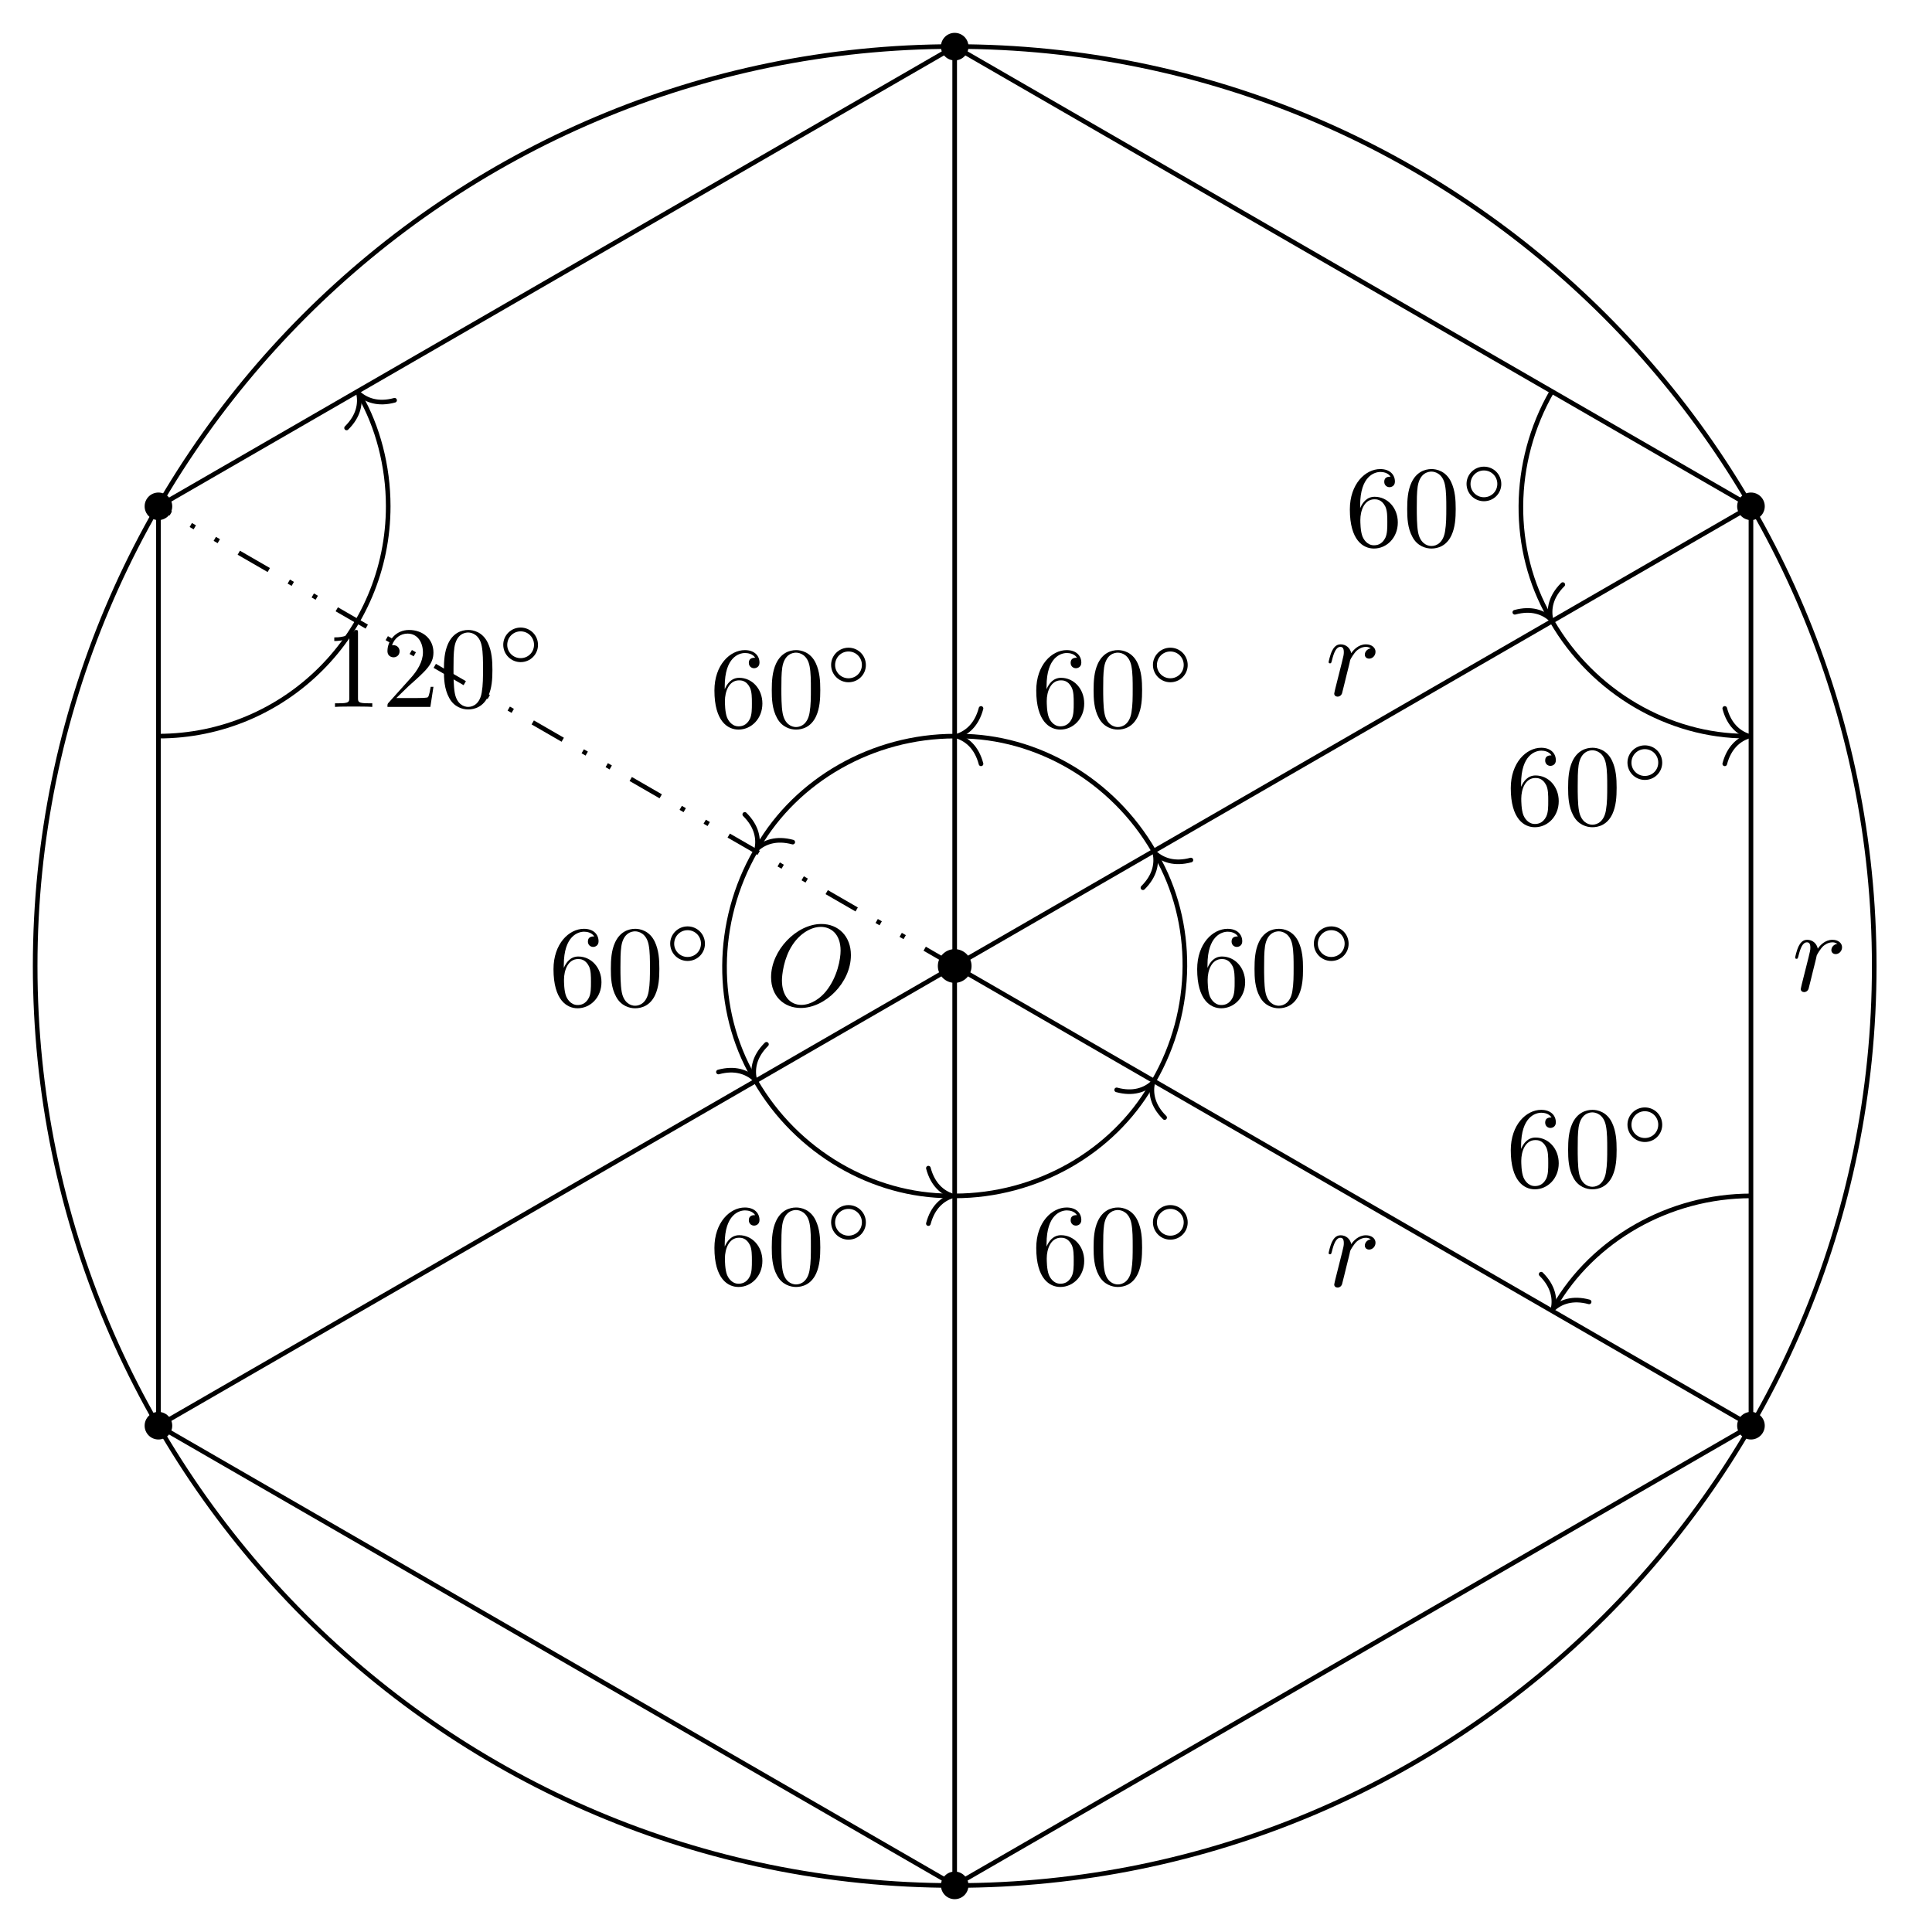
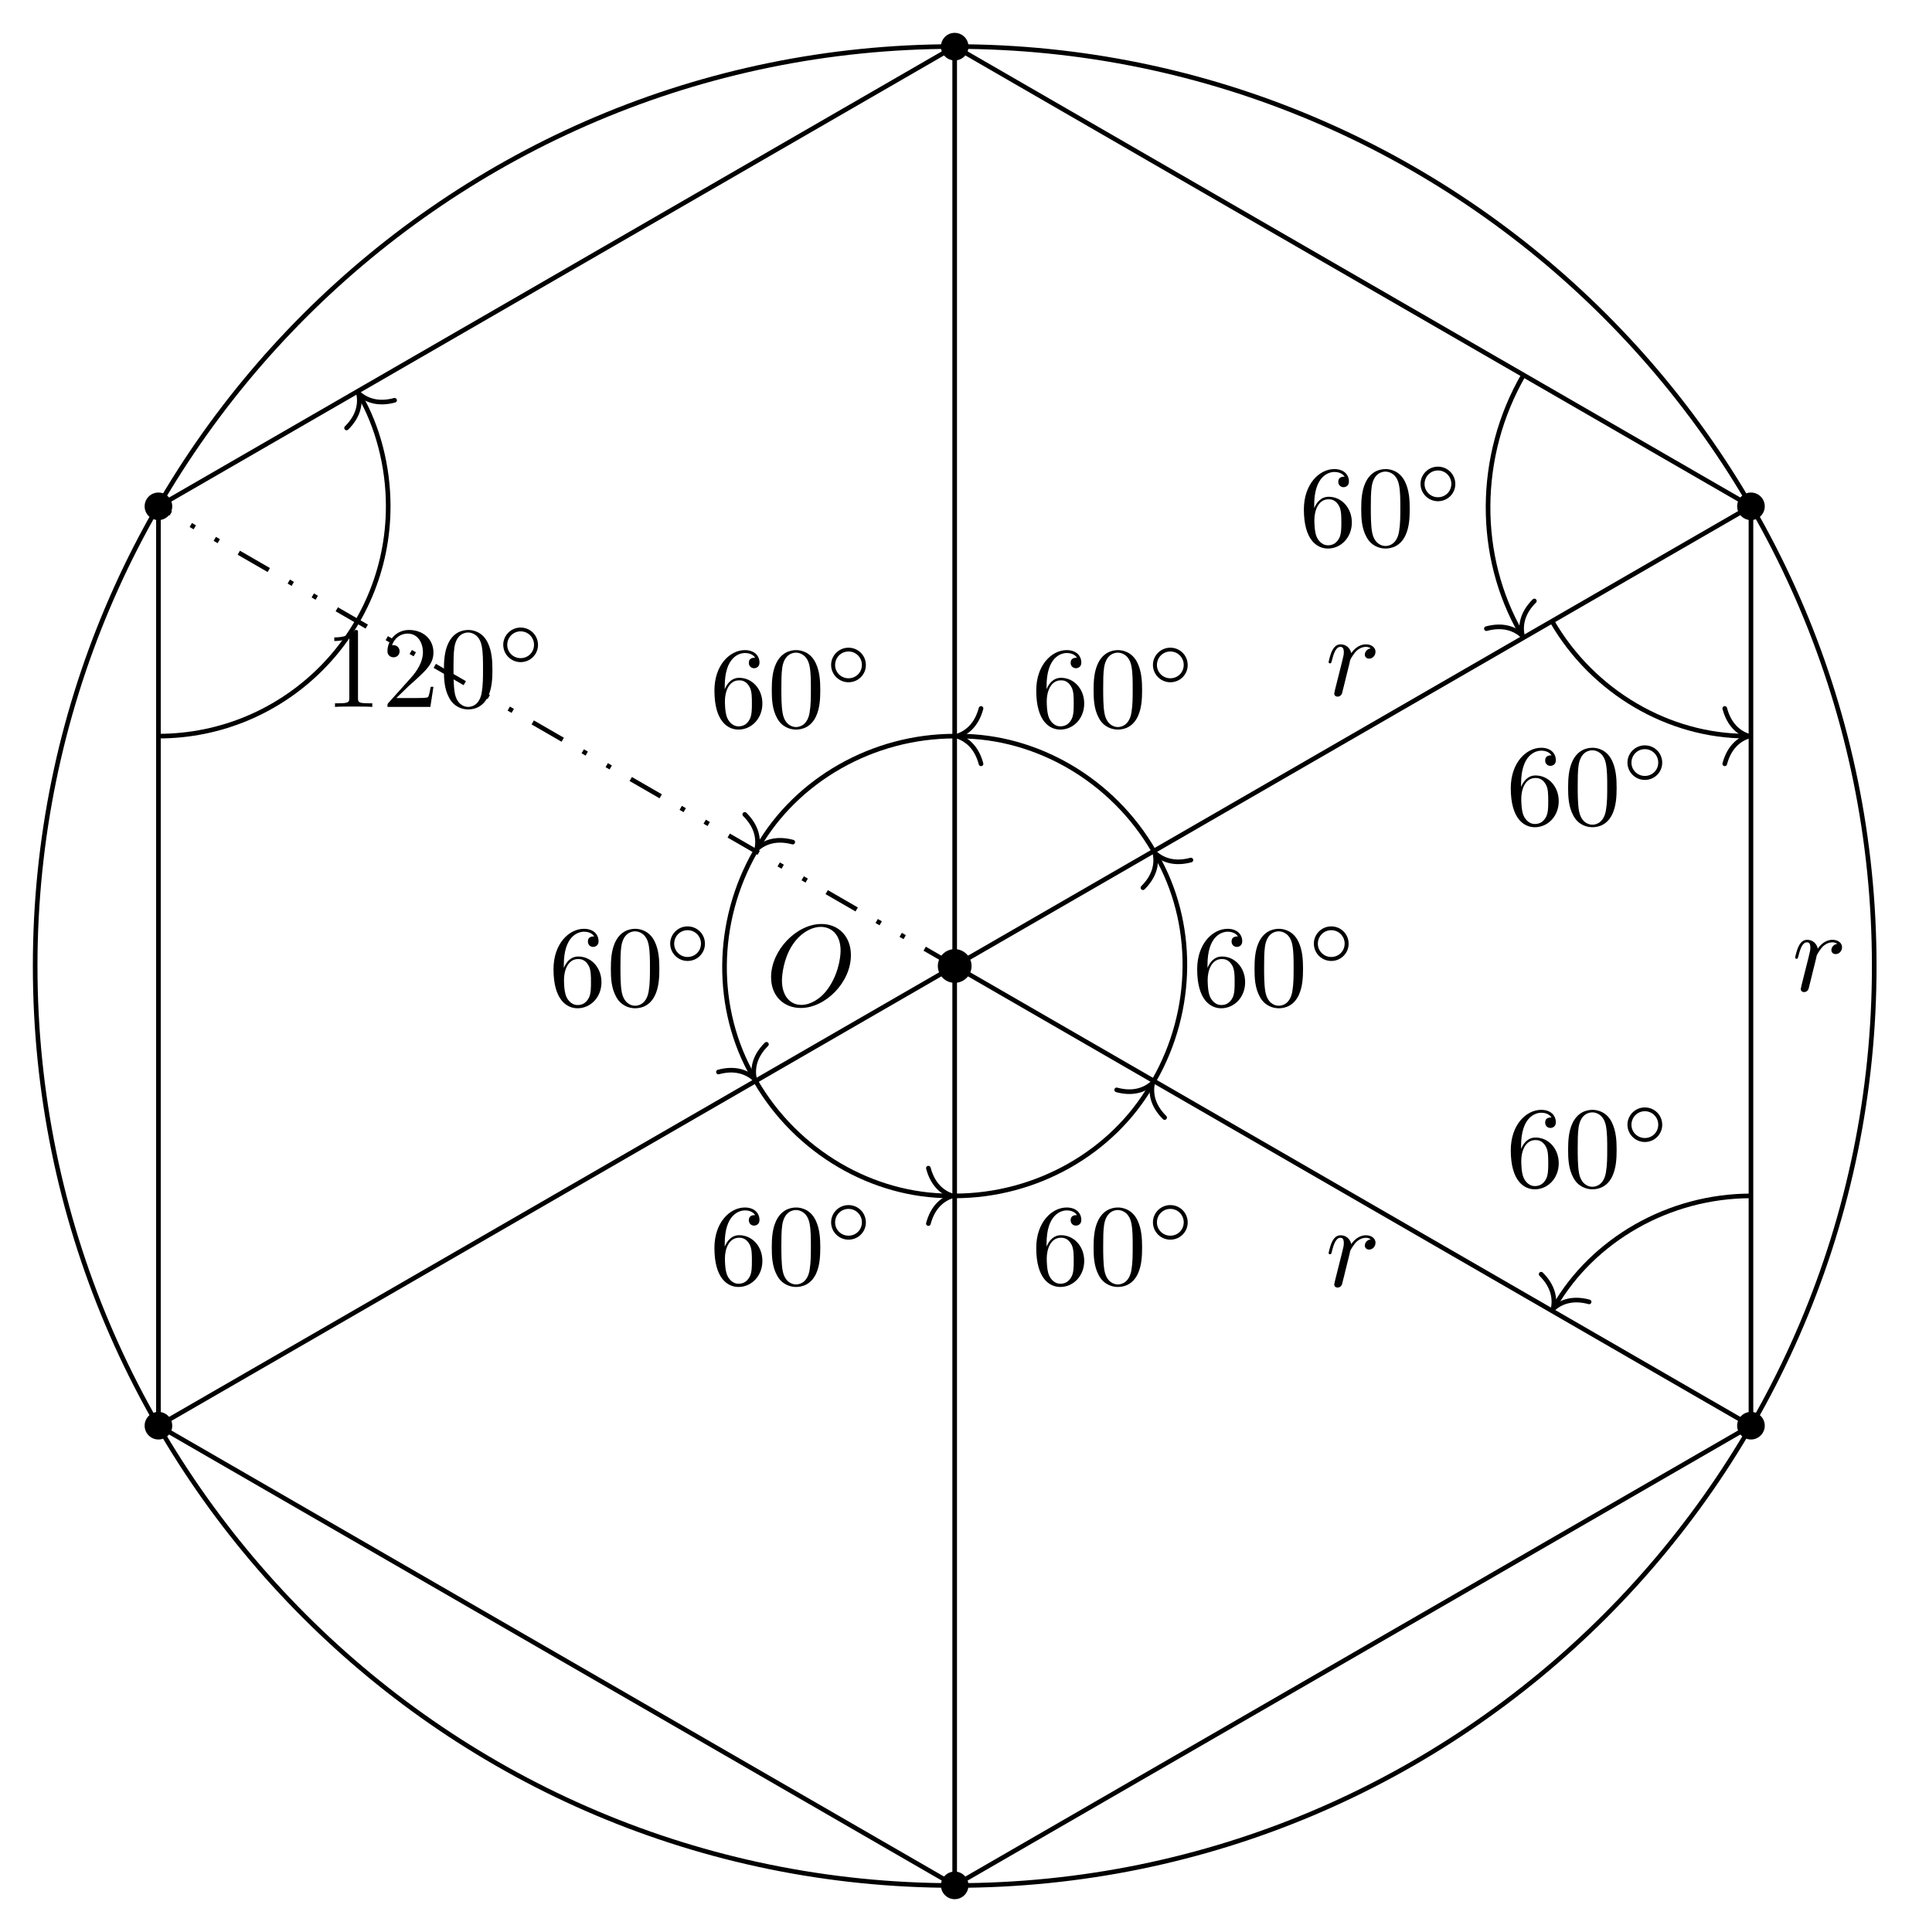
<svg xmlns="http://www.w3.org/2000/svg" xmlns:xlink="http://www.w3.org/1999/xlink" width="165.578pt" height="166.771pt" viewBox="0 0 165.578 166.771">
  <defs>
    <g>
      <g id="glyph-0-0">
        <path d="M 7.375 -4.344 C 7.375 -5.953 6.312 -7.031 4.828 -7.031 C 2.688 -7.031 0.484 -4.766 0.484 -2.438 C 0.484 -0.781 1.609 0.219 3.047 0.219 C 5.156 0.219 7.375 -1.969 7.375 -4.344 Z M 3.094 -0.047 C 2.109 -0.047 1.422 -0.844 1.422 -2.156 C 1.422 -2.609 1.562 -4.062 2.328 -5.219 C 3.016 -6.266 3.984 -6.781 4.781 -6.781 C 5.594 -6.781 6.484 -6.219 6.484 -4.734 C 6.484 -4.016 6.219 -2.469 5.234 -1.234 C 4.75 -0.625 3.938 -0.047 3.094 -0.047 Z M 3.094 -0.047 " />
      </g>
      <g id="glyph-0-1">
        <path d="M 0.875 -0.594 C 0.844 -0.438 0.781 -0.203 0.781 -0.156 C 0.781 0.016 0.922 0.109 1.078 0.109 C 1.203 0.109 1.375 0.031 1.453 -0.172 C 1.469 -0.203 1.797 -1.562 1.844 -1.75 C 1.922 -2.078 2.109 -2.766 2.156 -3.047 C 2.203 -3.172 2.484 -3.641 2.719 -3.859 C 2.797 -3.922 3.094 -4.188 3.516 -4.188 C 3.781 -4.188 3.922 -4.062 3.938 -4.062 C 3.641 -4.016 3.422 -3.781 3.422 -3.516 C 3.422 -3.359 3.531 -3.172 3.797 -3.172 C 4.062 -3.172 4.344 -3.406 4.344 -3.766 C 4.344 -4.109 4.031 -4.406 3.516 -4.406 C 2.875 -4.406 2.438 -3.922 2.25 -3.641 C 2.156 -4.094 1.797 -4.406 1.328 -4.406 C 0.875 -4.406 0.688 -4.016 0.594 -3.844 C 0.422 -3.5 0.297 -2.906 0.297 -2.875 C 0.297 -2.766 0.391 -2.766 0.406 -2.766 C 0.516 -2.766 0.516 -2.781 0.578 -3 C 0.75 -3.703 0.953 -4.188 1.312 -4.188 C 1.469 -4.188 1.609 -4.109 1.609 -3.734 C 1.609 -3.516 1.578 -3.406 1.453 -2.891 Z M 0.875 -0.594 " />
      </g>
      <g id="glyph-1-0">
        <path d="M 1.312 -3.266 L 1.312 -3.516 C 1.312 -6.031 2.547 -6.391 3.062 -6.391 C 3.297 -6.391 3.719 -6.328 3.938 -5.984 C 3.781 -5.984 3.391 -5.984 3.391 -5.547 C 3.391 -5.234 3.625 -5.078 3.844 -5.078 C 4 -5.078 4.312 -5.172 4.312 -5.562 C 4.312 -6.156 3.875 -6.641 3.047 -6.641 C 1.766 -6.641 0.422 -5.359 0.422 -3.156 C 0.422 -0.484 1.578 0.219 2.5 0.219 C 3.609 0.219 4.562 -0.719 4.562 -2.031 C 4.562 -3.297 3.672 -4.25 2.562 -4.25 C 1.891 -4.25 1.516 -3.75 1.312 -3.266 Z M 2.5 -0.062 C 1.875 -0.062 1.578 -0.656 1.516 -0.812 C 1.328 -1.281 1.328 -2.078 1.328 -2.25 C 1.328 -3.031 1.656 -4.031 2.547 -4.031 C 2.719 -4.031 3.172 -4.031 3.484 -3.406 C 3.656 -3.047 3.656 -2.531 3.656 -2.047 C 3.656 -1.562 3.656 -1.062 3.484 -0.703 C 3.188 -0.109 2.734 -0.062 2.5 -0.062 Z M 2.5 -0.062 " />
      </g>
      <g id="glyph-1-1">
        <path d="M 4.578 -3.188 C 4.578 -3.984 4.531 -4.781 4.188 -5.516 C 3.734 -6.484 2.906 -6.641 2.5 -6.641 C 1.891 -6.641 1.172 -6.375 0.75 -5.453 C 0.438 -4.766 0.391 -3.984 0.391 -3.188 C 0.391 -2.438 0.422 -1.547 0.844 -0.781 C 1.266 0.016 2 0.219 2.484 0.219 C 3.016 0.219 3.781 0.016 4.219 -0.938 C 4.531 -1.625 4.578 -2.406 4.578 -3.188 Z M 2.484 0 C 2.094 0 1.5 -0.25 1.328 -1.203 C 1.219 -1.797 1.219 -2.719 1.219 -3.312 C 1.219 -3.953 1.219 -4.609 1.297 -5.141 C 1.484 -6.328 2.234 -6.422 2.484 -6.422 C 2.812 -6.422 3.469 -6.234 3.656 -5.25 C 3.766 -4.688 3.766 -3.938 3.766 -3.312 C 3.766 -2.562 3.766 -1.891 3.656 -1.25 C 3.5 -0.297 2.938 0 2.484 0 Z M 2.484 0 " />
      </g>
      <g id="glyph-1-2">
        <path d="M 2.938 -6.375 C 2.938 -6.625 2.938 -6.641 2.703 -6.641 C 2.078 -6 1.203 -6 0.891 -6 L 0.891 -5.688 C 1.094 -5.688 1.672 -5.688 2.188 -5.953 L 2.188 -0.781 C 2.188 -0.422 2.156 -0.312 1.266 -0.312 L 0.953 -0.312 L 0.953 0 C 1.297 -0.031 2.156 -0.031 2.562 -0.031 C 2.953 -0.031 3.828 -0.031 4.172 0 L 4.172 -0.312 L 3.859 -0.312 C 2.953 -0.312 2.938 -0.422 2.938 -0.781 Z M 2.938 -6.375 " />
      </g>
      <g id="glyph-1-3">
        <path d="M 1.266 -0.766 L 2.328 -1.797 C 3.875 -3.172 4.469 -3.703 4.469 -4.703 C 4.469 -5.844 3.578 -6.641 2.359 -6.641 C 1.234 -6.641 0.5 -5.719 0.5 -4.828 C 0.5 -4.281 1 -4.281 1.031 -4.281 C 1.203 -4.281 1.547 -4.391 1.547 -4.812 C 1.547 -5.062 1.359 -5.328 1.016 -5.328 C 0.938 -5.328 0.922 -5.328 0.891 -5.312 C 1.109 -5.969 1.656 -6.328 2.234 -6.328 C 3.141 -6.328 3.562 -5.516 3.562 -4.703 C 3.562 -3.906 3.078 -3.125 2.516 -2.5 L 0.609 -0.375 C 0.5 -0.266 0.5 -0.234 0.5 0 L 4.203 0 L 4.469 -1.734 L 4.234 -1.734 C 4.172 -1.438 4.109 -1 4 -0.844 C 3.938 -0.766 3.281 -0.766 3.062 -0.766 Z M 1.266 -0.766 " />
      </g>
      <g id="glyph-2-0">
        <path d="M 3.531 -1.734 C 3.531 -2.578 2.859 -3.234 2.031 -3.234 C 1.203 -3.234 0.531 -2.562 0.531 -1.75 C 0.531 -0.906 1.219 -0.25 2.031 -0.25 C 2.875 -0.25 3.531 -0.922 3.531 -1.734 Z M 2.031 -0.594 C 1.375 -0.594 0.875 -1.125 0.875 -1.734 C 0.875 -2.391 1.391 -2.906 2.031 -2.906 C 2.688 -2.906 3.188 -2.375 3.188 -1.75 C 3.188 -1.094 2.672 -0.594 2.031 -0.594 Z M 2.031 -0.594 " />
      </g>
    </g>
    <clipPath id="clip-0">
      <path clip-rule="nonzero" d="M 0 0 L 165.578 0 L 165.578 166.77 L 0 166.77 Z M 0 0 " />
    </clipPath>
    <clipPath id="clip-1">
      <path clip-rule="nonzero" d="M 8 0 L 157 0 L 157 166.77 L 8 166.77 Z M 8 0 " />
    </clipPath>
  </defs>
  <g clip-path="url(#clip-0)">
    <path fill="none" stroke-width="0.399" stroke-linecap="butt" stroke-linejoin="miter" stroke="rgb(0%, 0%, 0%)" stroke-opacity="1" stroke-miterlimit="10" d="M 79.369 -0.001 C 79.369 43.835 43.834 79.37 -0.002 79.37 C -43.838 79.37 -79.369 43.835 -79.369 -0.001 C -79.369 -43.837 -43.838 -79.372 -0.002 -79.372 C 43.834 -79.372 79.369 -43.837 79.369 -0.001 Z M 79.369 -0.001 " transform="matrix(1, 0, 0, -1, 82.404, 83.386)" />
  </g>
  <g clip-path="url(#clip-1)">
    <path fill="none" stroke-width="0.399" stroke-linecap="butt" stroke-linejoin="miter" stroke="rgb(0%, 0%, 0%)" stroke-opacity="1" stroke-miterlimit="10" d="M -0.002 79.363 L -68.728 39.679 L -68.728 -39.68 L -0.002 -79.36 L 68.729 -39.68 L 68.729 39.679 Z M -0.002 79.363 " transform="matrix(1, 0, 0, -1, 82.404, 83.386)" />
  </g>
  <path fill="none" stroke-width="0.399" stroke-linecap="butt" stroke-linejoin="miter" stroke="rgb(0%, 0%, 0%)" stroke-opacity="1" stroke-miterlimit="10" d="M -0.002 -0.001 L -0.002 79.363 " transform="matrix(1, 0, 0, -1, 82.404, 83.386)" />
  <path fill="none" stroke-width="0.399" stroke-linecap="butt" stroke-linejoin="miter" stroke="rgb(0%, 0%, 0%)" stroke-opacity="1" stroke-dasharray="2.989 1.993 0.399 1.993 0.399 1.993" stroke-miterlimit="10" d="M -0.002 -0.001 L -68.728 39.679 " transform="matrix(1, 0, 0, -1, 82.404, 83.386)" />
  <path fill="none" stroke-width="0.399" stroke-linecap="butt" stroke-linejoin="miter" stroke="rgb(0%, 0%, 0%)" stroke-opacity="1" stroke-miterlimit="10" d="M -0.002 -0.001 L -68.728 -39.68 " transform="matrix(1, 0, 0, -1, 82.404, 83.386)" />
  <path fill="none" stroke-width="0.399" stroke-linecap="butt" stroke-linejoin="miter" stroke="rgb(0%, 0%, 0%)" stroke-opacity="1" stroke-miterlimit="10" d="M -0.002 -0.001 L -0.002 -79.36 " transform="matrix(1, 0, 0, -1, 82.404, 83.386)" />
  <path fill="none" stroke-width="0.399" stroke-linecap="butt" stroke-linejoin="miter" stroke="rgb(0%, 0%, 0%)" stroke-opacity="1" stroke-miterlimit="10" d="M -0.002 -0.001 L 68.729 -39.68 " transform="matrix(1, 0, 0, -1, 82.404, 83.386)" />
  <path fill="none" stroke-width="0.399" stroke-linecap="butt" stroke-linejoin="miter" stroke="rgb(0%, 0%, 0%)" stroke-opacity="1" stroke-miterlimit="10" d="M -0.002 -0.001 L 68.729 39.679 " transform="matrix(1, 0, 0, -1, 82.404, 83.386)" />
  <path fill-rule="nonzero" fill="rgb(0%, 0%, 0%)" fill-opacity="1" d="M 83.594 4.023 C 83.594 3.367 83.062 2.836 82.402 2.836 C 81.746 2.836 81.215 3.367 81.215 4.023 C 81.215 4.684 81.746 5.215 82.402 5.215 C 83.062 5.215 83.594 4.684 83.594 4.023 Z M 83.594 4.023 " />
  <path fill-rule="nonzero" fill="rgb(0%, 0%, 0%)" fill-opacity="1" d="M 14.867 43.707 C 14.867 43.047 14.332 42.516 13.676 42.516 C 13.016 42.516 12.484 43.047 12.484 43.707 C 12.484 44.363 13.016 44.895 13.676 44.895 C 14.332 44.895 14.867 44.363 14.867 43.707 Z M 14.867 43.707 " />
  <path fill-rule="nonzero" fill="rgb(0%, 0%, 0%)" fill-opacity="1" d="M 14.867 123.066 C 14.867 122.41 14.332 121.875 13.676 121.875 C 13.016 121.875 12.484 122.41 12.484 123.066 C 12.484 123.723 13.016 124.258 13.676 124.258 C 14.332 124.258 14.867 123.723 14.867 123.066 Z M 14.867 123.066 " />
  <path fill-rule="nonzero" fill="rgb(0%, 0%, 0%)" fill-opacity="1" d="M 83.594 162.746 C 83.594 162.09 83.062 161.555 82.402 161.555 C 81.746 161.555 81.215 162.09 81.215 162.746 C 81.215 163.406 81.746 163.938 82.402 163.938 C 83.062 163.938 83.594 163.406 83.594 162.746 Z M 83.594 162.746 " />
  <path fill-rule="nonzero" fill="rgb(0%, 0%, 0%)" fill-opacity="1" d="M 152.324 123.066 C 152.324 122.41 151.789 121.875 151.133 121.875 C 150.477 121.875 149.941 122.41 149.941 123.066 C 149.941 123.723 150.477 124.258 151.133 124.258 C 151.789 124.258 152.324 123.723 152.324 123.066 Z M 152.324 123.066 " />
  <path fill-rule="nonzero" fill="rgb(0%, 0%, 0%)" fill-opacity="1" d="M 152.324 43.707 C 152.324 43.047 151.789 42.516 151.133 42.516 C 150.477 42.516 149.941 43.047 149.941 43.707 C 149.941 44.363 150.477 44.895 151.133 44.895 C 151.789 44.895 152.324 44.363 152.324 43.707 Z M 152.324 43.707 " />
  <g fill="rgb(0%, 0%, 0%)" fill-opacity="1">
    <use xlink:href="#glyph-0-0" x="66.071" y="86.79" />
  </g>
  <path fill-rule="nonzero" fill="rgb(0%, 0%, 0%)" fill-opacity="1" stroke-width="0.399" stroke-linecap="butt" stroke-linejoin="miter" stroke="rgb(0%, 0%, 0%)" stroke-opacity="1" stroke-miterlimit="10" d="M 1.256 -0.001 C 1.256 0.695 0.694 1.257 -0.002 1.257 C -0.693 1.257 -1.256 0.695 -1.256 -0.001 C -1.256 -0.692 -0.693 -1.255 -0.002 -1.255 C 0.694 -1.255 1.256 -0.692 1.256 -0.001 Z M 1.256 -0.001 " transform="matrix(1, 0, 0, -1, 82.404, 83.386)" />
  <g fill="rgb(0%, 0%, 0%)" fill-opacity="1">
    <use xlink:href="#glyph-0-1" x="114.382" y="60.026" />
  </g>
  <g fill="rgb(0%, 0%, 0%)" fill-opacity="1">
    <use xlink:href="#glyph-0-1" x="114.382" y="111.035" />
  </g>
  <g fill="rgb(0%, 0%, 0%)" fill-opacity="1">
    <use xlink:href="#glyph-0-1" x="154.651" y="85.53" />
  </g>
  <path fill="none" stroke-width="0.399" stroke-linecap="butt" stroke-linejoin="miter" stroke="rgb(0%, 0%, 0%)" stroke-opacity="1" stroke-miterlimit="10" d="M -0.002 19.843 C -7.088 19.843 -13.638 16.058 -16.986 10.265 " transform="matrix(1, 0, 0, -1, 82.404, 83.386)" />
  <path fill="none" stroke-width="0.399" stroke-linecap="round" stroke-linejoin="round" stroke="rgb(0%, 0%, 0%)" stroke-opacity="1" stroke-miterlimit="10" d="M -2.074 2.39 C -1.694 0.958 -0.85 0.277 0 0.001 C -0.849 -0.278 -1.694 -0.955 -2.074 -2.392 " transform="matrix(-0.49998, 0.86601, 0.86601, 0.49998, 65.31962, 73.29242)" />
  <g fill="rgb(0%, 0%, 0%)" fill-opacity="1">
    <use xlink:href="#glyph-1-0" x="61.243" y="62.759" />
    <use xlink:href="#glyph-1-1" x="66.224" y="62.759" />
  </g>
  <g fill="rgb(0%, 0%, 0%)" fill-opacity="1">
    <use xlink:href="#glyph-2-0" x="71.206" y="59.143" />
  </g>
  <path fill="none" stroke-width="0.399" stroke-linecap="butt" stroke-linejoin="miter" stroke="rgb(0%, 0%, 0%)" stroke-opacity="1" stroke-miterlimit="10" d="M -17.185 9.921 C -20.728 3.784 -20.728 -3.782 -17.384 -9.575 " transform="matrix(1, 0, 0, -1, 82.404, 83.386)" />
  <path fill="none" stroke-width="0.399" stroke-linecap="round" stroke-linejoin="round" stroke="rgb(0%, 0%, 0%)" stroke-opacity="1" stroke-miterlimit="10" d="M -2.071 2.392 C -1.692 0.955 -0.851 0.28 -0.001 0.001 C -0.849 -0.28 -1.695 -0.956 -2.073 -2.393 " transform="matrix(0.49998, 0.86601, 0.86601, -0.49998, 65.12037, 93.13447)" />
  <g fill="rgb(0%, 0%, 0%)" fill-opacity="1">
    <use xlink:href="#glyph-1-0" x="47.353" y="86.816" />
    <use xlink:href="#glyph-1-1" x="52.334" y="86.816" />
  </g>
  <g fill="rgb(0%, 0%, 0%)" fill-opacity="1">
    <use xlink:href="#glyph-2-0" x="57.316" y="83.2" />
  </g>
  <path fill="none" stroke-width="0.399" stroke-linecap="butt" stroke-linejoin="miter" stroke="rgb(0%, 0%, 0%)" stroke-opacity="1" stroke-miterlimit="10" d="M -17.185 -9.923 C -13.638 -16.059 -7.088 -19.844 -0.4 -19.844 " transform="matrix(1, 0, 0, -1, 82.404, 83.386)" />
  <path fill="none" stroke-width="0.399" stroke-linecap="round" stroke-linejoin="round" stroke="rgb(0%, 0%, 0%)" stroke-opacity="1" stroke-miterlimit="10" d="M -2.072 2.393 C -1.693 0.955 -0.849 0.279 -0.002 -0.002 C -0.849 -0.279 -1.693 -0.955 -2.072 -2.392 " transform="matrix(1, 0, 0, -1, 82.20475, 103.2287)" />
  <g fill="rgb(0%, 0%, 0%)" fill-opacity="1">
    <use xlink:href="#glyph-1-0" x="61.243" y="110.873" />
    <use xlink:href="#glyph-1-1" x="66.224" y="110.873" />
  </g>
  <g fill="rgb(0%, 0%, 0%)" fill-opacity="1">
    <use xlink:href="#glyph-2-0" x="71.206" y="107.258" />
  </g>
  <path fill="none" stroke-width="0.399" stroke-linecap="butt" stroke-linejoin="miter" stroke="rgb(0%, 0%, 0%)" stroke-opacity="1" stroke-miterlimit="10" d="M -0.002 -19.844 C 7.088 -19.844 13.639 -16.059 16.987 -10.266 " transform="matrix(1, 0, 0, -1, 82.404, 83.386)" />
  <path fill="none" stroke-width="0.399" stroke-linecap="round" stroke-linejoin="round" stroke="rgb(0%, 0%, 0%)" stroke-opacity="1" stroke-miterlimit="10" d="M -2.071 2.39 C -1.695 0.957 -0.852 0.279 -0.001 -0 C -0.85 -0.279 -1.695 -0.956 -2.071 -2.391 " transform="matrix(0.49998, -0.86601, -0.86601, -0.49998, 99.48838, 93.47958)" />
  <g fill="rgb(0%, 0%, 0%)" fill-opacity="1">
    <use xlink:href="#glyph-1-0" x="89.021" y="110.873" />
    <use xlink:href="#glyph-1-1" x="94.002" y="110.873" />
  </g>
  <g fill="rgb(0%, 0%, 0%)" fill-opacity="1">
    <use xlink:href="#glyph-2-0" x="98.984" y="107.258" />
  </g>
  <path fill="none" stroke-width="0.399" stroke-linecap="butt" stroke-linejoin="miter" stroke="rgb(0%, 0%, 0%)" stroke-opacity="1" stroke-miterlimit="10" d="M 17.186 -9.923 C 20.729 -3.782 20.729 3.784 17.385 9.577 " transform="matrix(1, 0, 0, -1, 82.404, 83.386)" />
  <path fill="none" stroke-width="0.399" stroke-linecap="round" stroke-linejoin="round" stroke="rgb(0%, 0%, 0%)" stroke-opacity="1" stroke-miterlimit="10" d="M -2.073 2.392 C -1.694 0.955 -0.849 0.278 0.001 -0 C -0.851 -0.28 -1.693 -0.957 -2.073 -2.389 " transform="matrix(-0.49998, -0.86601, -0.86601, 0.49998, 99.68763, 73.63753)" />
  <g fill="rgb(0%, 0%, 0%)" fill-opacity="1">
    <use xlink:href="#glyph-1-0" x="102.911" y="86.816" />
    <use xlink:href="#glyph-1-1" x="107.892" y="86.816" />
  </g>
  <g fill="rgb(0%, 0%, 0%)" fill-opacity="1">
    <use xlink:href="#glyph-2-0" x="112.874" y="83.2" />
  </g>
  <path fill="none" stroke-width="0.399" stroke-linecap="butt" stroke-linejoin="miter" stroke="rgb(0%, 0%, 0%)" stroke-opacity="1" stroke-miterlimit="10" d="M 17.186 9.921 C 13.639 16.058 7.088 19.843 0.397 19.843 " transform="matrix(1, 0, 0, -1, 82.404, 83.386)" />
  <path fill="none" stroke-width="0.399" stroke-linecap="round" stroke-linejoin="round" stroke="rgb(0%, 0%, 0%)" stroke-opacity="1" stroke-miterlimit="10" d="M -2.073 2.39 C -1.694 0.957 -0.85 0.281 0.002 -0 C -0.85 -0.278 -1.694 -0.957 -2.073 -2.391 " transform="matrix(-1, 0, 0, 1, 82.60325, 63.54332)" />
  <g fill="rgb(0%, 0%, 0%)" fill-opacity="1">
    <use xlink:href="#glyph-1-0" x="89.021" y="62.759" />
    <use xlink:href="#glyph-1-1" x="94.002" y="62.759" />
  </g>
  <g fill="rgb(0%, 0%, 0%)" fill-opacity="1">
    <use xlink:href="#glyph-2-0" x="98.984" y="59.143" />
  </g>
  <path fill="none" stroke-width="0.399" stroke-linecap="butt" stroke-linejoin="miter" stroke="rgb(0%, 0%, 0%)" stroke-opacity="1" stroke-miterlimit="10" d="M 68.737 -19.844 C 61.651 -19.844 55.096 -23.626 51.752 -29.419 " transform="matrix(1, 0, 0, -1, 82.404, 83.386)" />
  <path fill="none" stroke-width="0.399" stroke-linecap="round" stroke-linejoin="round" stroke="rgb(0%, 0%, 0%)" stroke-opacity="1" stroke-miterlimit="10" d="M -2.072 2.392 C -1.694 0.955 -0.848 0.279 -0.002 0.001 C -0.852 -0.278 -1.694 -0.958 -2.072 -2.39 " transform="matrix(-0.49998, 0.86601, 0.86601, 0.49998, 134.0568, 112.9778)" />
  <g fill="rgb(0%, 0%, 0%)" fill-opacity="1">
    <use xlink:href="#glyph-1-0" x="129.979" y="102.443" />
    <use xlink:href="#glyph-1-1" x="134.96" y="102.443" />
  </g>
  <g fill="rgb(0%, 0%, 0%)" fill-opacity="1">
    <use xlink:href="#glyph-2-0" x="139.942" y="98.828" />
  </g>
  <path fill="none" stroke-width="0.399" stroke-linecap="butt" stroke-linejoin="miter" stroke="rgb(0%, 0%, 0%)" stroke-opacity="1" stroke-miterlimit="10" d="M 51.553 29.765 C 55.096 23.624 61.651 19.843 68.338 19.843 " transform="matrix(1, 0, 0, -1, 82.404, 83.386)" />
  <path fill="none" stroke-width="0.399" stroke-linecap="round" stroke-linejoin="round" stroke="rgb(0%, 0%, 0%)" stroke-opacity="1" stroke-miterlimit="10" d="M -2.071 2.391 C -1.692 0.957 -0.848 0.278 -0.001 0 C -0.848 -0.281 -1.692 -0.957 -2.071 -2.39 " transform="matrix(1, 0, 0, -1, 150.942, 63.54333)" />
  <g fill="rgb(0%, 0%, 0%)" fill-opacity="1">
    <use xlink:href="#glyph-1-0" x="129.979" y="71.188" />
    <use xlink:href="#glyph-1-1" x="134.96" y="71.188" />
  </g>
  <g fill="rgb(0%, 0%, 0%)" fill-opacity="1">
    <use xlink:href="#glyph-2-0" x="139.942" y="67.573" />
  </g>
-   <path fill="none" stroke-width="0.399" stroke-linecap="butt" stroke-linejoin="miter" stroke="rgb(0%, 0%, 0%)" stroke-opacity="1" stroke-miterlimit="10" d="M 51.553 49.605 C 48.01 43.468 48.01 35.902 51.354 30.109 " transform="matrix(1, 0, 0, -1, 82.404, 83.386)" />
-   <path fill="none" stroke-width="0.399" stroke-linecap="round" stroke-linejoin="round" stroke="rgb(0%, 0%, 0%)" stroke-opacity="1" stroke-miterlimit="10" d="M -2.071 2.389 C -1.694 0.957 -0.849 0.28 0.001 0.001 C -0.851 -0.278 -1.693 -0.956 -2.071 -2.393 " transform="matrix(0.49998, 0.86601, 0.86601, -0.49998, 133.8576, 53.44913)" />
+   <path fill="none" stroke-width="0.399" stroke-linecap="butt" stroke-linejoin="miter" stroke="rgb(0%, 0%, 0%)" stroke-opacity="1" stroke-miterlimit="10" d="M 49.1 51.023 C 45.049 44.007 45.049 35.363 48.901 28.691 " transform="matrix(1, 0, 0, -1, 82.404, 83.386)" />
+   <path fill="none" stroke-width="0.399" stroke-linecap="round" stroke-linejoin="round" stroke="rgb(0%, 0%, 0%)" stroke-opacity="1" stroke-miterlimit="10" d="M -2.073 2.392 C -1.694 0.955 -0.849 0.278 0 -0.001 C -0.851 -0.28 -1.693 -0.958 -2.073 -2.389 " transform="matrix(0.49997, 0.86603, 0.86603, -0.49997, 131.4026, 54.8665)" />
  <g fill="rgb(0%, 0%, 0%)" fill-opacity="1">
-     <use xlink:href="#glyph-1-0" x="116.089" y="47.131" />
-     <use xlink:href="#glyph-1-1" x="121.07" y="47.131" />
+     <use xlink:href="#glyph-1-0" x="112.121" y="47.131" />
+     <use xlink:href="#glyph-1-1" x="117.102" y="47.131" />
  </g>
  <g fill="rgb(0%, 0%, 0%)" fill-opacity="1">
-     <use xlink:href="#glyph-2-0" x="126.052" y="43.516" />
+     <use xlink:href="#glyph-2-0" x="122.083" y="43.516" />
  </g>
  <path fill="none" stroke-width="0.399" stroke-linecap="butt" stroke-linejoin="miter" stroke="rgb(0%, 0%, 0%)" stroke-opacity="1" stroke-miterlimit="10" d="M -68.736 19.843 C -57.779 19.843 -48.896 28.726 -48.896 39.687 C -48.896 43.167 -49.81 46.589 -51.353 49.261 " transform="matrix(1, 0, 0, -1, 82.404, 83.386)" />
  <path fill="none" stroke-width="0.399" stroke-linecap="round" stroke-linejoin="round" stroke="rgb(0%, 0%, 0%)" stroke-opacity="1" stroke-miterlimit="10" d="M -2.071 2.392 C -1.695 0.957 -0.85 0.28 -0 0.002 C -0.848 -0.28 -1.694 -0.956 -2.073 -2.393 " transform="matrix(-0.49998, -0.86601, -0.86601, 0.49998, 30.9504, 33.95216)" />
  <g fill="rgb(0%, 0%, 0%)" fill-opacity="1">
    <use xlink:href="#glyph-1-2" x="27.962" y="61.02" />
    <use xlink:href="#glyph-1-3" x="32.943" y="61.02" />
    <use xlink:href="#glyph-1-1" x="37.925" y="61.02" />
  </g>
  <g fill="rgb(0%, 0%, 0%)" fill-opacity="1">
    <use xlink:href="#glyph-2-0" x="42.906" y="57.405" />
  </g>
</svg>
